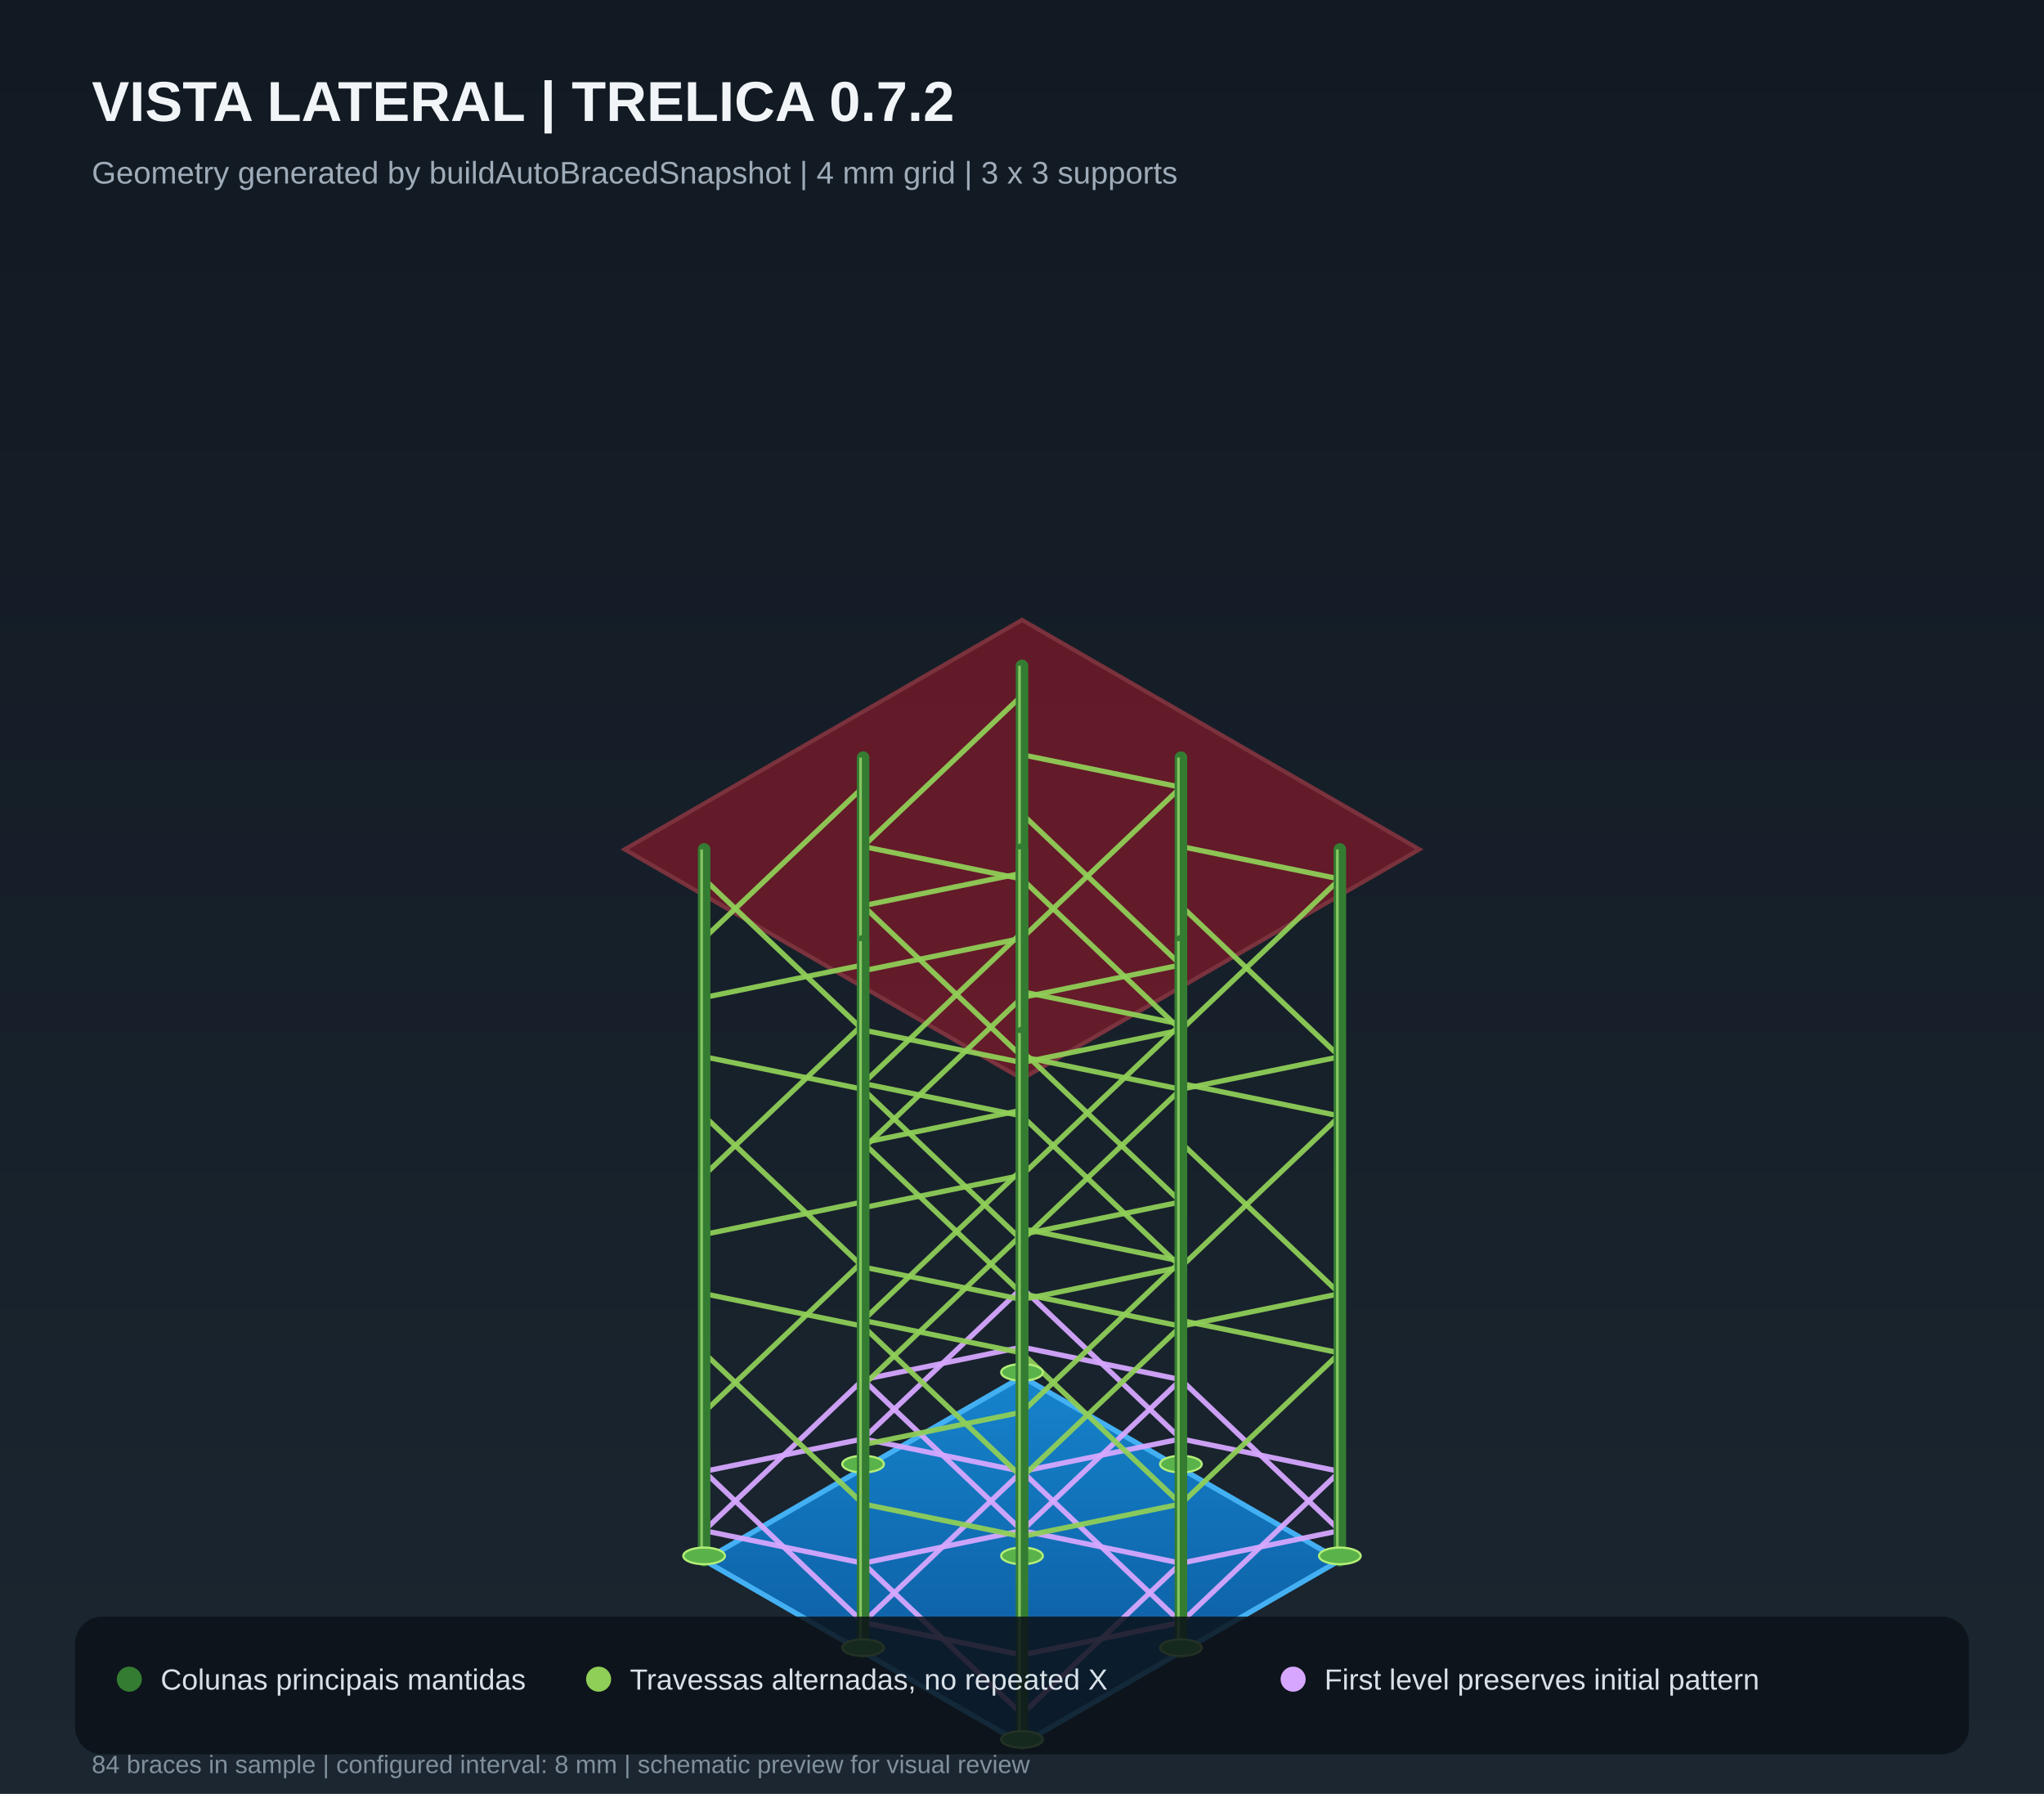
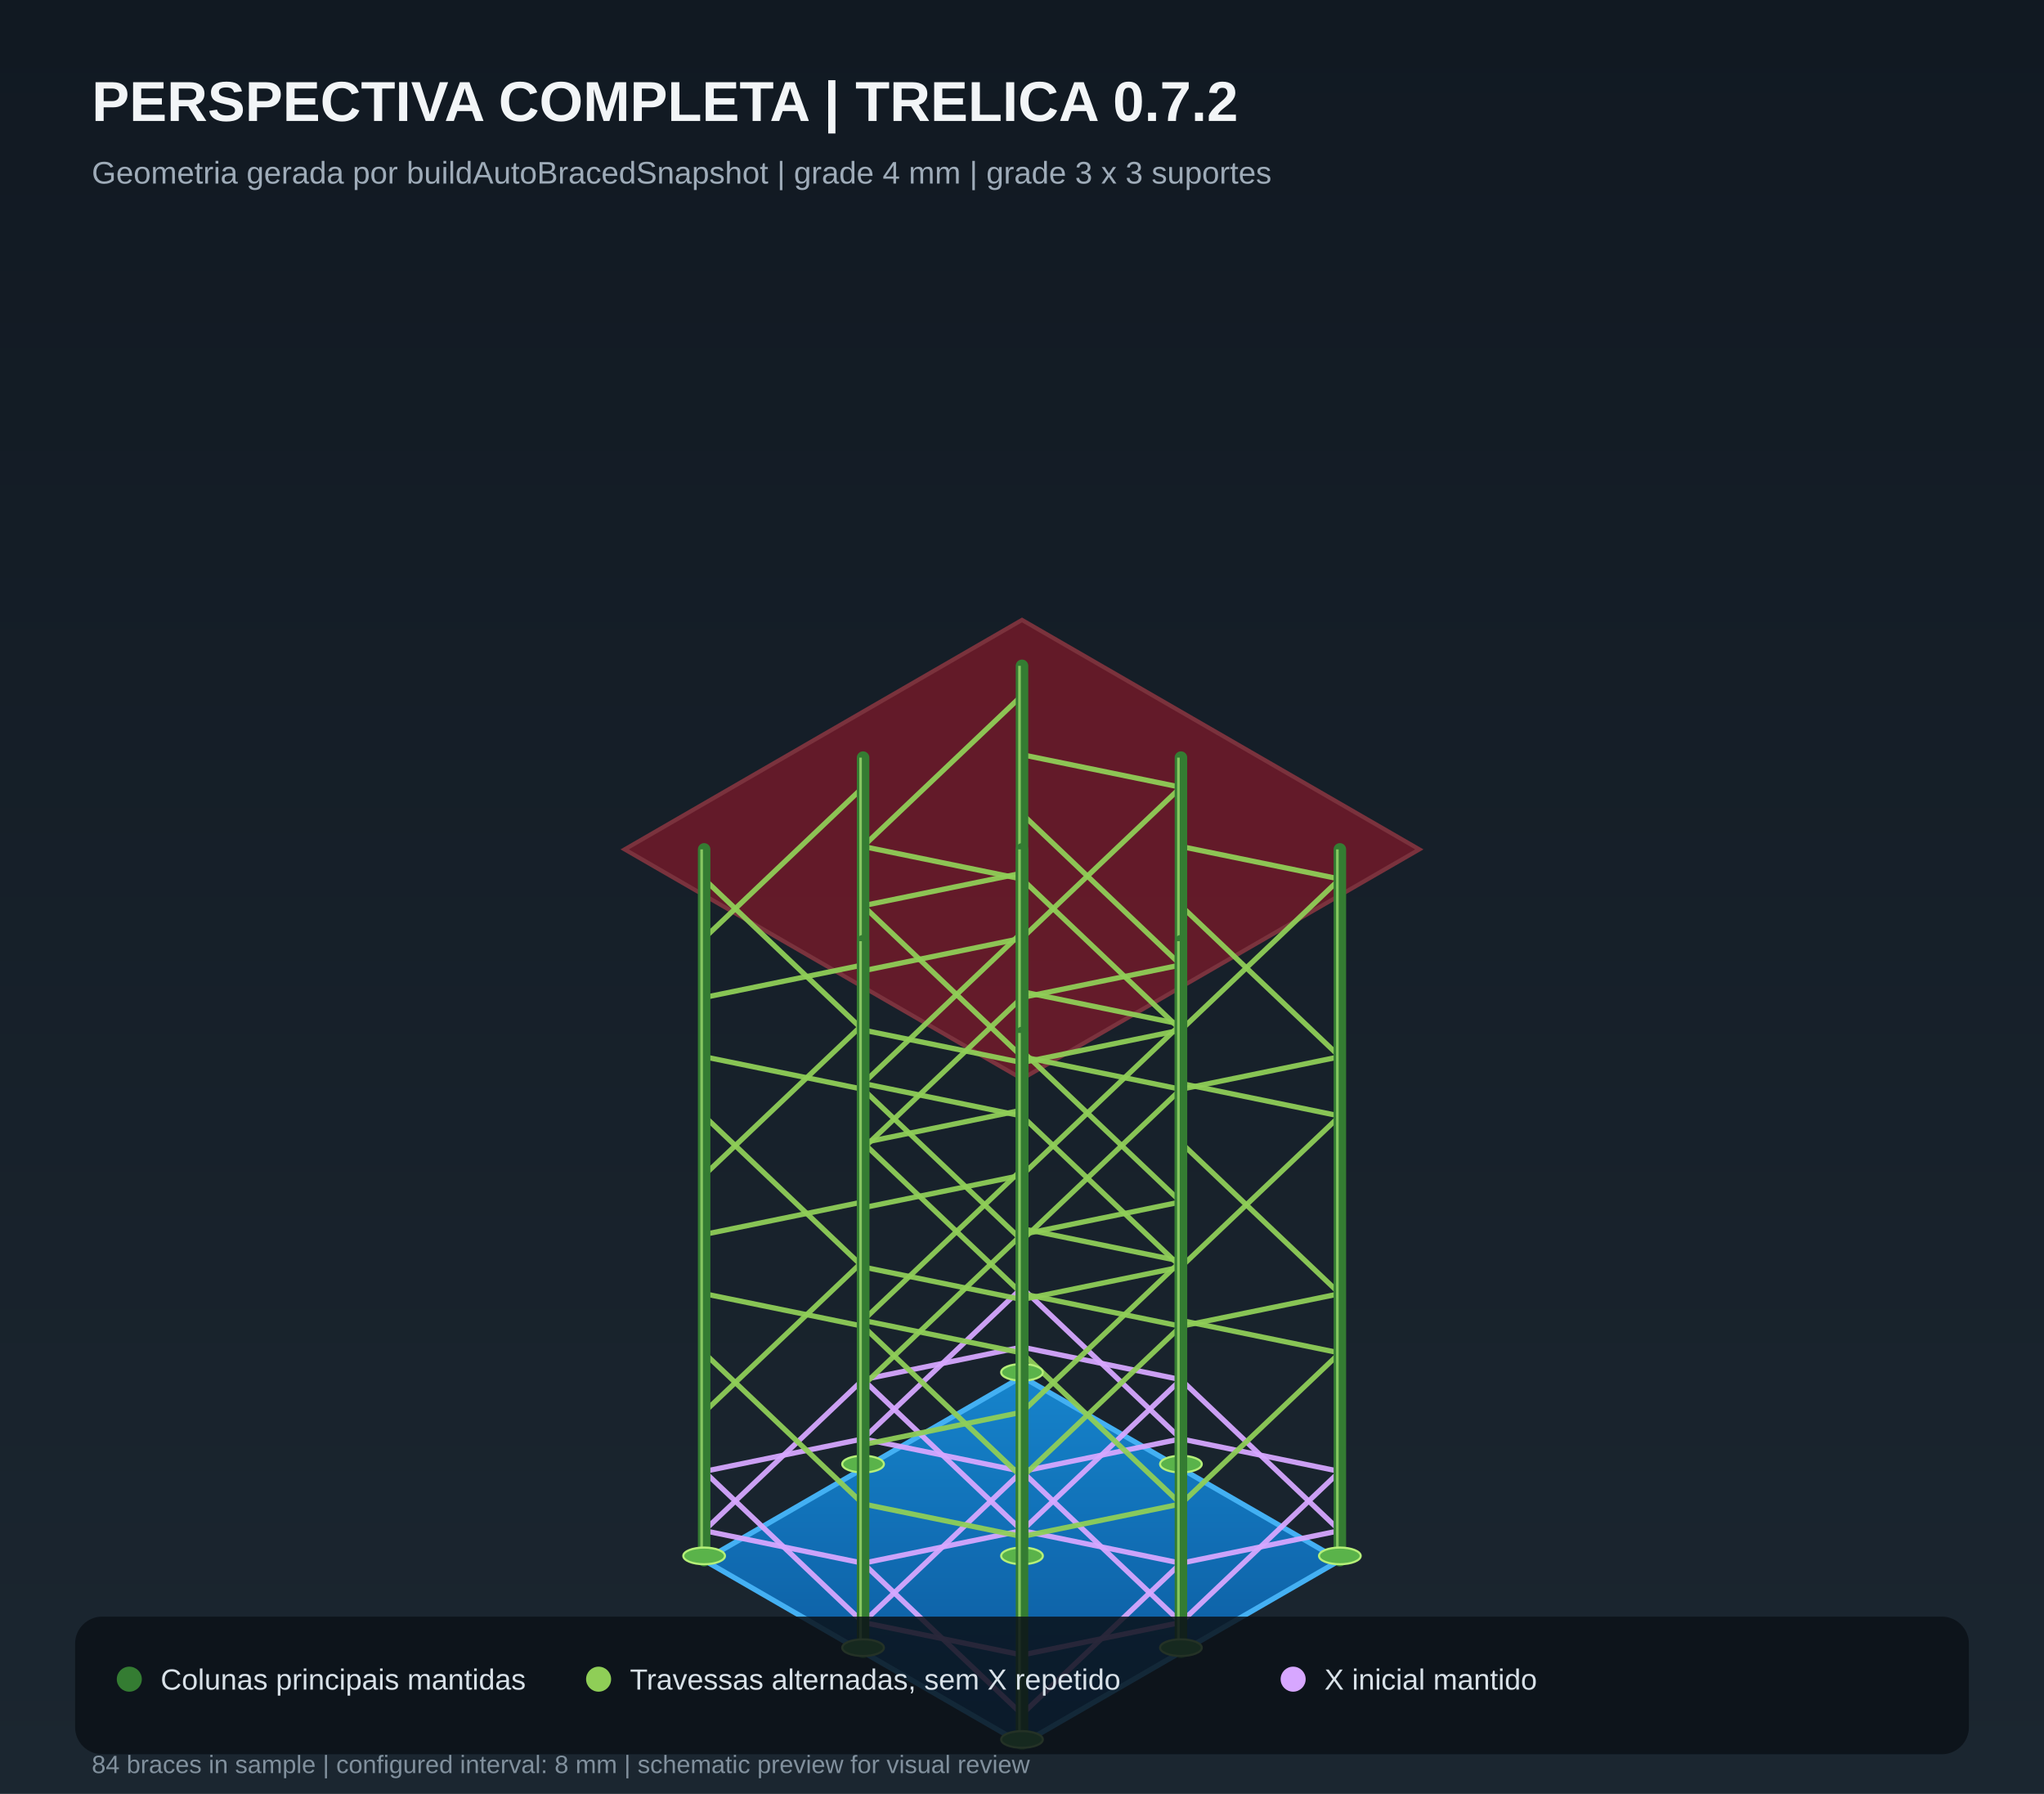
<svg xmlns="http://www.w3.org/2000/svg" width="980" height="860" viewBox="0 0 980 860">
  <defs>
    <linearGradient id="bg" x2="0" y2="1">
      <stop stop-color="#111922" />
      <stop offset="1" stop-color="#1b2630" />
    </linearGradient>
    <linearGradient id="raft" x2="0" y2="1">
      <stop stop-color="#168ad5" />
      <stop offset="1" stop-color="#09569e" />
    </linearGradient>
  </defs>
  <rect width="100%" height="100%" fill="url(#bg)" />
-   <text x="44" y="58" fill="#f2f5f7" font-family="Segoe UI,Arial,sans-serif" font-size="27" font-weight="700">VISTA LATERAL | TRELICA 0.7.2</text>
-   <text x="44" y="88" fill="#9eabb8" font-family="Segoe UI,Arial,sans-serif" font-size="15">Geometry generated by buildAutoBracedSnapshot | 4 mm grid | 3 x 3 supports</text>
+   <text x="44" y="58" fill="#f2f5f7" font-family="Segoe UI,Arial,sans-serif" font-size="27" font-weight="700">PERSPECTIVA COMPLETA | TRELICA 0.7.2</text>
+   <text x="44" y="88" fill="#9eabb8" font-family="Segoe UI,Arial,sans-serif" font-size="15">Geometria gerada por buildAutoBracedSnapshot | grade 4 mm | grade 3 x 3 suportes</text>
  <polygon points="490.0,297.2 680.5,407.2 490.0,517.2 299.5,407.2" fill="#b7142a" opacity="0.48" stroke="#e94753" stroke-width="2" />
  <polygon points="490.0,660.0 642.4,748.0 490.0,836.0 337.6,748.0" fill="url(#raft)" stroke="#46b9ff" stroke-width="2.5" opacity="0.94" />
  <line x1="490.0" y1="645.8" x2="413.8" y2="661.4" stroke="#d7a7ff" stroke-width="2.5" stroke-linecap="round" opacity="0.94" />
  <line x1="413.8" y1="689.8" x2="490.0" y2="617.4" stroke="#d7a7ff" stroke-width="2.5" stroke-linecap="round" opacity="0.94" />
  <line x1="490.0" y1="645.8" x2="566.2" y2="661.4" stroke="#d7a7ff" stroke-width="2.5" stroke-linecap="round" opacity="0.94" />
  <line x1="566.2" y1="689.8" x2="490.0" y2="617.4" stroke="#d7a7ff" stroke-width="2.5" stroke-linecap="round" opacity="0.94" />
  <line x1="413.8" y1="689.8" x2="337.6" y2="705.4" stroke="#d7a7ff" stroke-width="2.5" stroke-linecap="round" opacity="0.94" />
  <line x1="337.6" y1="733.8" x2="413.8" y2="661.4" stroke="#d7a7ff" stroke-width="2.5" stroke-linecap="round" opacity="0.94" />
  <line x1="413.8" y1="689.8" x2="490.0" y2="705.4" stroke="#d7a7ff" stroke-width="2.5" stroke-linecap="round" opacity="0.94" />
  <line x1="490.0" y1="733.8" x2="413.8" y2="661.4" stroke="#d7a7ff" stroke-width="2.5" stroke-linecap="round" opacity="0.94" />
  <line x1="337.6" y1="733.8" x2="413.8" y2="749.4" stroke="#d7a7ff" stroke-width="2.5" stroke-linecap="round" opacity="0.94" />
  <line x1="413.8" y1="777.8" x2="337.6" y2="705.4" stroke="#d7a7ff" stroke-width="2.5" stroke-linecap="round" opacity="0.94" />
  <line x1="566.2" y1="689.8" x2="642.4" y2="705.4" stroke="#d7a7ff" stroke-width="2.5" stroke-linecap="round" opacity="0.94" />
  <line x1="642.4" y1="733.8" x2="566.2" y2="661.4" stroke="#d7a7ff" stroke-width="2.5" stroke-linecap="round" opacity="0.94" />
  <line x1="490.0" y1="733.8" x2="566.2" y2="749.4" stroke="#d7a7ff" stroke-width="2.5" stroke-linecap="round" opacity="0.94" />
  <line x1="566.2" y1="777.8" x2="490.0" y2="705.4" stroke="#d7a7ff" stroke-width="2.5" stroke-linecap="round" opacity="0.94" />
  <line x1="413.8" y1="777.8" x2="490.0" y2="793.4" stroke="#d7a7ff" stroke-width="2.5" stroke-linecap="round" opacity="0.94" />
  <line x1="490.0" y1="821.8" x2="413.8" y2="749.4" stroke="#d7a7ff" stroke-width="2.5" stroke-linecap="round" opacity="0.94" />
  <line x1="566.2" y1="689.8" x2="490.0" y2="705.4" stroke="#d7a7ff" stroke-width="2.5" stroke-linecap="round" opacity="0.94" />
  <line x1="490.0" y1="733.8" x2="566.2" y2="661.4" stroke="#d7a7ff" stroke-width="2.5" stroke-linecap="round" opacity="0.94" />
  <line x1="490.0" y1="733.8" x2="413.8" y2="749.4" stroke="#d7a7ff" stroke-width="2.5" stroke-linecap="round" opacity="0.94" />
  <line x1="413.8" y1="777.8" x2="490.0" y2="705.4" stroke="#d7a7ff" stroke-width="2.5" stroke-linecap="round" opacity="0.94" />
  <line x1="642.4" y1="733.8" x2="566.2" y2="749.4" stroke="#d7a7ff" stroke-width="2.5" stroke-linecap="round" opacity="0.94" />
  <line x1="566.2" y1="777.8" x2="642.4" y2="705.4" stroke="#d7a7ff" stroke-width="2.5" stroke-linecap="round" opacity="0.94" />
  <line x1="566.2" y1="777.8" x2="490.0" y2="793.4" stroke="#d7a7ff" stroke-width="2.5" stroke-linecap="round" opacity="0.94" />
  <line x1="490.0" y1="821.8" x2="566.2" y2="749.4" stroke="#d7a7ff" stroke-width="2.5" stroke-linecap="round" opacity="0.94" />
  <line x1="413.8" y1="633.0" x2="490.0" y2="560.6" stroke="#8fce57" stroke-width="2.5" stroke-linecap="round" opacity="0.94" />
  <line x1="490.0" y1="589.0" x2="566.2" y2="604.6" stroke="#8fce57" stroke-width="2.5" stroke-linecap="round" opacity="0.94" />
  <line x1="337.6" y1="677.0" x2="413.8" y2="604.6" stroke="#8fce57" stroke-width="2.5" stroke-linecap="round" opacity="0.94" />
  <line x1="413.8" y1="633.0" x2="490.0" y2="648.6" stroke="#8fce57" stroke-width="2.5" stroke-linecap="round" opacity="0.94" />
  <line x1="413.8" y1="721.0" x2="337.6" y2="648.6" stroke="#8fce57" stroke-width="2.5" stroke-linecap="round" opacity="0.94" />
  <line x1="566.2" y1="633.0" x2="642.4" y2="648.6" stroke="#8fce57" stroke-width="2.5" stroke-linecap="round" opacity="0.94" />
  <line x1="566.2" y1="721.0" x2="490.0" y2="648.6" stroke="#8fce57" stroke-width="2.5" stroke-linecap="round" opacity="0.94" />
  <line x1="413.8" y1="721.0" x2="490.0" y2="736.6" stroke="#8fce57" stroke-width="2.5" stroke-linecap="round" opacity="0.94" />
  <line x1="490.0" y1="677.0" x2="566.2" y2="604.6" stroke="#8fce57" stroke-width="2.5" stroke-linecap="round" opacity="0.94" />
  <line x1="490.0" y1="677.0" x2="413.8" y2="692.6" stroke="#8fce57" stroke-width="2.5" stroke-linecap="round" opacity="0.94" />
  <line x1="566.2" y1="721.0" x2="642.4" y2="648.6" stroke="#8fce57" stroke-width="2.5" stroke-linecap="round" opacity="0.94" />
  <line x1="566.2" y1="721.0" x2="490.0" y2="736.6" stroke="#8fce57" stroke-width="2.5" stroke-linecap="round" opacity="0.94" />
  <line x1="490.0" y1="532.2" x2="413.8" y2="547.8" stroke="#8fce57" stroke-width="2.5" stroke-linecap="round" opacity="0.94" />
  <line x1="566.2" y1="576.2" x2="490.0" y2="503.8" stroke="#8fce57" stroke-width="2.5" stroke-linecap="round" opacity="0.94" />
  <line x1="413.8" y1="576.2" x2="337.6" y2="591.8" stroke="#8fce57" stroke-width="2.5" stroke-linecap="round" opacity="0.94" />
  <line x1="490.0" y1="620.2" x2="413.8" y2="547.8" stroke="#8fce57" stroke-width="2.5" stroke-linecap="round" opacity="0.94" />
  <line x1="337.6" y1="620.2" x2="413.8" y2="635.8" stroke="#8fce57" stroke-width="2.5" stroke-linecap="round" opacity="0.94" />
  <line x1="642.4" y1="620.2" x2="566.2" y2="547.8" stroke="#8fce57" stroke-width="2.5" stroke-linecap="round" opacity="0.94" />
  <line x1="490.0" y1="620.2" x2="566.2" y2="635.8" stroke="#8fce57" stroke-width="2.5" stroke-linecap="round" opacity="0.94" />
  <line x1="490.0" y1="708.2" x2="413.8" y2="635.8" stroke="#8fce57" stroke-width="2.5" stroke-linecap="round" opacity="0.94" />
  <line x1="566.2" y1="576.2" x2="490.0" y2="591.8" stroke="#8fce57" stroke-width="2.5" stroke-linecap="round" opacity="0.94" />
  <line x1="413.8" y1="664.2" x2="490.0" y2="591.8" stroke="#8fce57" stroke-width="2.5" stroke-linecap="round" opacity="0.94" />
  <line x1="642.4" y1="620.2" x2="566.2" y2="635.8" stroke="#8fce57" stroke-width="2.5" stroke-linecap="round" opacity="0.94" />
  <line x1="490.0" y1="708.2" x2="566.2" y2="635.8" stroke="#8fce57" stroke-width="2.5" stroke-linecap="round" opacity="0.94" />
  <line x1="413.8" y1="519.4" x2="490.0" y2="447.0" stroke="#8fce57" stroke-width="2.5" stroke-linecap="round" opacity="0.94" />
  <line x1="490.0" y1="475.4" x2="566.2" y2="491.0" stroke="#8fce57" stroke-width="2.5" stroke-linecap="round" opacity="0.94" />
  <line x1="337.6" y1="563.4" x2="413.8" y2="491.0" stroke="#8fce57" stroke-width="2.5" stroke-linecap="round" opacity="0.94" />
  <line x1="413.8" y1="519.4" x2="490.0" y2="535.0" stroke="#8fce57" stroke-width="2.5" stroke-linecap="round" opacity="0.94" />
  <line x1="413.8" y1="607.4" x2="337.6" y2="535.0" stroke="#8fce57" stroke-width="2.5" stroke-linecap="round" opacity="0.94" />
  <line x1="566.2" y1="519.4" x2="642.4" y2="535.0" stroke="#8fce57" stroke-width="2.5" stroke-linecap="round" opacity="0.94" />
  <line x1="566.2" y1="607.4" x2="490.0" y2="535.0" stroke="#8fce57" stroke-width="2.5" stroke-linecap="round" opacity="0.94" />
  <line x1="413.8" y1="607.4" x2="490.0" y2="623.0" stroke="#8fce57" stroke-width="2.5" stroke-linecap="round" opacity="0.94" />
  <line x1="490.0" y1="563.4" x2="566.2" y2="491.0" stroke="#8fce57" stroke-width="2.5" stroke-linecap="round" opacity="0.94" />
  <line x1="490.0" y1="563.4" x2="413.8" y2="579.0" stroke="#8fce57" stroke-width="2.5" stroke-linecap="round" opacity="0.94" />
  <line x1="566.2" y1="607.4" x2="642.4" y2="535.0" stroke="#8fce57" stroke-width="2.5" stroke-linecap="round" opacity="0.94" />
  <line x1="566.2" y1="607.4" x2="490.0" y2="623.0" stroke="#8fce57" stroke-width="2.5" stroke-linecap="round" opacity="0.94" />
  <line x1="490.0" y1="418.6" x2="413.8" y2="434.2" stroke="#8fce57" stroke-width="2.5" stroke-linecap="round" opacity="0.94" />
  <line x1="566.2" y1="462.6" x2="490.0" y2="390.2" stroke="#8fce57" stroke-width="2.5" stroke-linecap="round" opacity="0.94" />
  <line x1="413.8" y1="462.6" x2="337.6" y2="478.2" stroke="#8fce57" stroke-width="2.5" stroke-linecap="round" opacity="0.94" />
  <line x1="490.0" y1="506.6" x2="413.8" y2="434.2" stroke="#8fce57" stroke-width="2.5" stroke-linecap="round" opacity="0.94" />
  <line x1="337.6" y1="506.6" x2="413.8" y2="522.2" stroke="#8fce57" stroke-width="2.5" stroke-linecap="round" opacity="0.94" />
  <line x1="642.4" y1="506.6" x2="566.2" y2="434.2" stroke="#8fce57" stroke-width="2.5" stroke-linecap="round" opacity="0.94" />
  <line x1="490.0" y1="506.6" x2="566.2" y2="522.2" stroke="#8fce57" stroke-width="2.5" stroke-linecap="round" opacity="0.94" />
  <line x1="490.0" y1="594.6" x2="413.8" y2="522.2" stroke="#8fce57" stroke-width="2.5" stroke-linecap="round" opacity="0.94" />
  <line x1="566.2" y1="462.6" x2="490.0" y2="478.2" stroke="#8fce57" stroke-width="2.5" stroke-linecap="round" opacity="0.94" />
  <line x1="413.8" y1="550.6" x2="490.0" y2="478.2" stroke="#8fce57" stroke-width="2.5" stroke-linecap="round" opacity="0.94" />
  <line x1="642.4" y1="506.6" x2="566.2" y2="522.2" stroke="#8fce57" stroke-width="2.5" stroke-linecap="round" opacity="0.94" />
  <line x1="490.0" y1="594.6" x2="566.2" y2="522.2" stroke="#8fce57" stroke-width="2.5" stroke-linecap="round" opacity="0.94" />
  <line x1="413.8" y1="405.8" x2="490.0" y2="333.4" stroke="#8fce57" stroke-width="2.5" stroke-linecap="round" opacity="0.94" />
  <line x1="490.0" y1="361.8" x2="566.2" y2="377.4" stroke="#8fce57" stroke-width="2.5" stroke-linecap="round" opacity="0.94" />
  <line x1="337.6" y1="449.8" x2="413.8" y2="377.4" stroke="#8fce57" stroke-width="2.5" stroke-linecap="round" opacity="0.94" />
  <line x1="413.8" y1="405.8" x2="490.0" y2="421.4" stroke="#8fce57" stroke-width="2.5" stroke-linecap="round" opacity="0.94" />
  <line x1="413.8" y1="493.8" x2="337.6" y2="421.4" stroke="#8fce57" stroke-width="2.5" stroke-linecap="round" opacity="0.94" />
  <line x1="566.2" y1="405.8" x2="642.4" y2="421.4" stroke="#8fce57" stroke-width="2.5" stroke-linecap="round" opacity="0.94" />
  <line x1="566.2" y1="493.8" x2="490.0" y2="421.4" stroke="#8fce57" stroke-width="2.5" stroke-linecap="round" opacity="0.94" />
  <line x1="413.8" y1="493.8" x2="490.0" y2="509.4" stroke="#8fce57" stroke-width="2.5" stroke-linecap="round" opacity="0.94" />
  <line x1="490.0" y1="449.8" x2="566.2" y2="377.4" stroke="#8fce57" stroke-width="2.5" stroke-linecap="round" opacity="0.94" />
  <line x1="490.0" y1="449.8" x2="413.8" y2="465.4" stroke="#8fce57" stroke-width="2.5" stroke-linecap="round" opacity="0.94" />
  <line x1="566.2" y1="493.8" x2="642.4" y2="421.4" stroke="#8fce57" stroke-width="2.5" stroke-linecap="round" opacity="0.94" />
  <line x1="566.2" y1="493.8" x2="490.0" y2="509.4" stroke="#8fce57" stroke-width="2.5" stroke-linecap="round" opacity="0.94" />
  <line x1="490.0" y1="660.0" x2="490.0" y2="319.2" stroke="#347c32" stroke-width="6" stroke-linecap="round" />
  <line x1="488.8" y1="660.0" x2="488.8" y2="319.2" stroke="#98d76b" stroke-width="1.25" opacity="0.82" />
  <ellipse cx="490.0" cy="657.9" rx="10" ry="4" fill="#5ab34a" stroke="#b5ef78" stroke-width="1" />
  <line x1="566.2" y1="704.0" x2="566.2" y2="363.2" stroke="#347c32" stroke-width="6" stroke-linecap="round" />
  <line x1="565.0" y1="704.0" x2="565.0" y2="363.2" stroke="#98d76b" stroke-width="1.25" opacity="0.82" />
  <ellipse cx="566.2" cy="701.9" rx="10" ry="4" fill="#5ab34a" stroke="#b5ef78" stroke-width="1" />
  <line x1="642.4" y1="748.0" x2="642.4" y2="407.2" stroke="#347c32" stroke-width="6" stroke-linecap="round" />
  <line x1="641.2" y1="748.0" x2="641.2" y2="407.2" stroke="#98d76b" stroke-width="1.25" opacity="0.82" />
  <ellipse cx="642.4" cy="745.9" rx="10" ry="4" fill="#5ab34a" stroke="#b5ef78" stroke-width="1" />
  <line x1="413.8" y1="704.0" x2="413.8" y2="363.2" stroke="#347c32" stroke-width="6" stroke-linecap="round" />
  <line x1="412.6" y1="704.0" x2="412.6" y2="363.2" stroke="#98d76b" stroke-width="1.25" opacity="0.82" />
  <ellipse cx="413.8" cy="701.9" rx="10" ry="4" fill="#5ab34a" stroke="#b5ef78" stroke-width="1" />
  <line x1="490.0" y1="748.0" x2="490.0" y2="407.2" stroke="#347c32" stroke-width="6" stroke-linecap="round" />
  <line x1="488.8" y1="748.0" x2="488.8" y2="407.2" stroke="#98d76b" stroke-width="1.25" opacity="0.82" />
  <ellipse cx="490.0" cy="745.9" rx="10" ry="4" fill="#5ab34a" stroke="#b5ef78" stroke-width="1" />
  <line x1="566.2" y1="792.0" x2="566.2" y2="451.2" stroke="#347c32" stroke-width="6" stroke-linecap="round" />
  <line x1="565.0" y1="792.0" x2="565.0" y2="451.2" stroke="#98d76b" stroke-width="1.25" opacity="0.82" />
  <ellipse cx="566.2" cy="789.9" rx="10" ry="4" fill="#5ab34a" stroke="#b5ef78" stroke-width="1" />
  <line x1="337.6" y1="748.0" x2="337.6" y2="407.2" stroke="#347c32" stroke-width="6" stroke-linecap="round" />
  <line x1="336.4" y1="748.0" x2="336.4" y2="407.2" stroke="#98d76b" stroke-width="1.25" opacity="0.82" />
  <ellipse cx="337.6" cy="745.9" rx="10" ry="4" fill="#5ab34a" stroke="#b5ef78" stroke-width="1" />
  <line x1="413.8" y1="792.0" x2="413.8" y2="451.2" stroke="#347c32" stroke-width="6" stroke-linecap="round" />
  <line x1="412.6" y1="792.0" x2="412.6" y2="451.2" stroke="#98d76b" stroke-width="1.25" opacity="0.82" />
  <ellipse cx="413.8" cy="789.9" rx="10" ry="4" fill="#5ab34a" stroke="#b5ef78" stroke-width="1" />
  <line x1="490.0" y1="836.0" x2="490.0" y2="495.2" stroke="#347c32" stroke-width="6" stroke-linecap="round" />
  <line x1="488.8" y1="836.0" x2="488.8" y2="495.2" stroke="#98d76b" stroke-width="1.25" opacity="0.82" />
  <ellipse cx="490.0" cy="833.9" rx="10" ry="4" fill="#5ab34a" stroke="#b5ef78" stroke-width="1" />
  <g font-family="Segoe UI,Arial,sans-serif">
    <rect x="36" y="775" width="908" height="66" rx="13" fill="#0b1118" opacity="0.85" />
    <circle cx="62" cy="805" r="6" fill="#347c32" />
    <text x="77" y="810" fill="#d8e1e8" font-size="14">Colunas principais mantidas</text>
    <circle cx="287" cy="805" r="6" fill="#8fce57" />
-     <text x="302" y="810" fill="#d8e1e8" font-size="14">Travessas alternadas, no repeated X</text>
+     <text x="302" y="810" fill="#d8e1e8" font-size="14">Travessas alternadas, sem X repetido</text>
    <circle cx="620" cy="805" r="6" fill="#d7a7ff" />
-     <text x="635" y="810" fill="#d8e1e8" font-size="14">First level preserves initial pattern</text>
+     <text x="635" y="810" fill="#d8e1e8" font-size="14">X inicial mantido</text>
  </g>
  <text x="44" y="850" fill="#81909d" font-family="Segoe UI,Arial,sans-serif" font-size="12">84 braces in sample | configured interval: 8 mm | schematic preview for visual review</text>
</svg>
